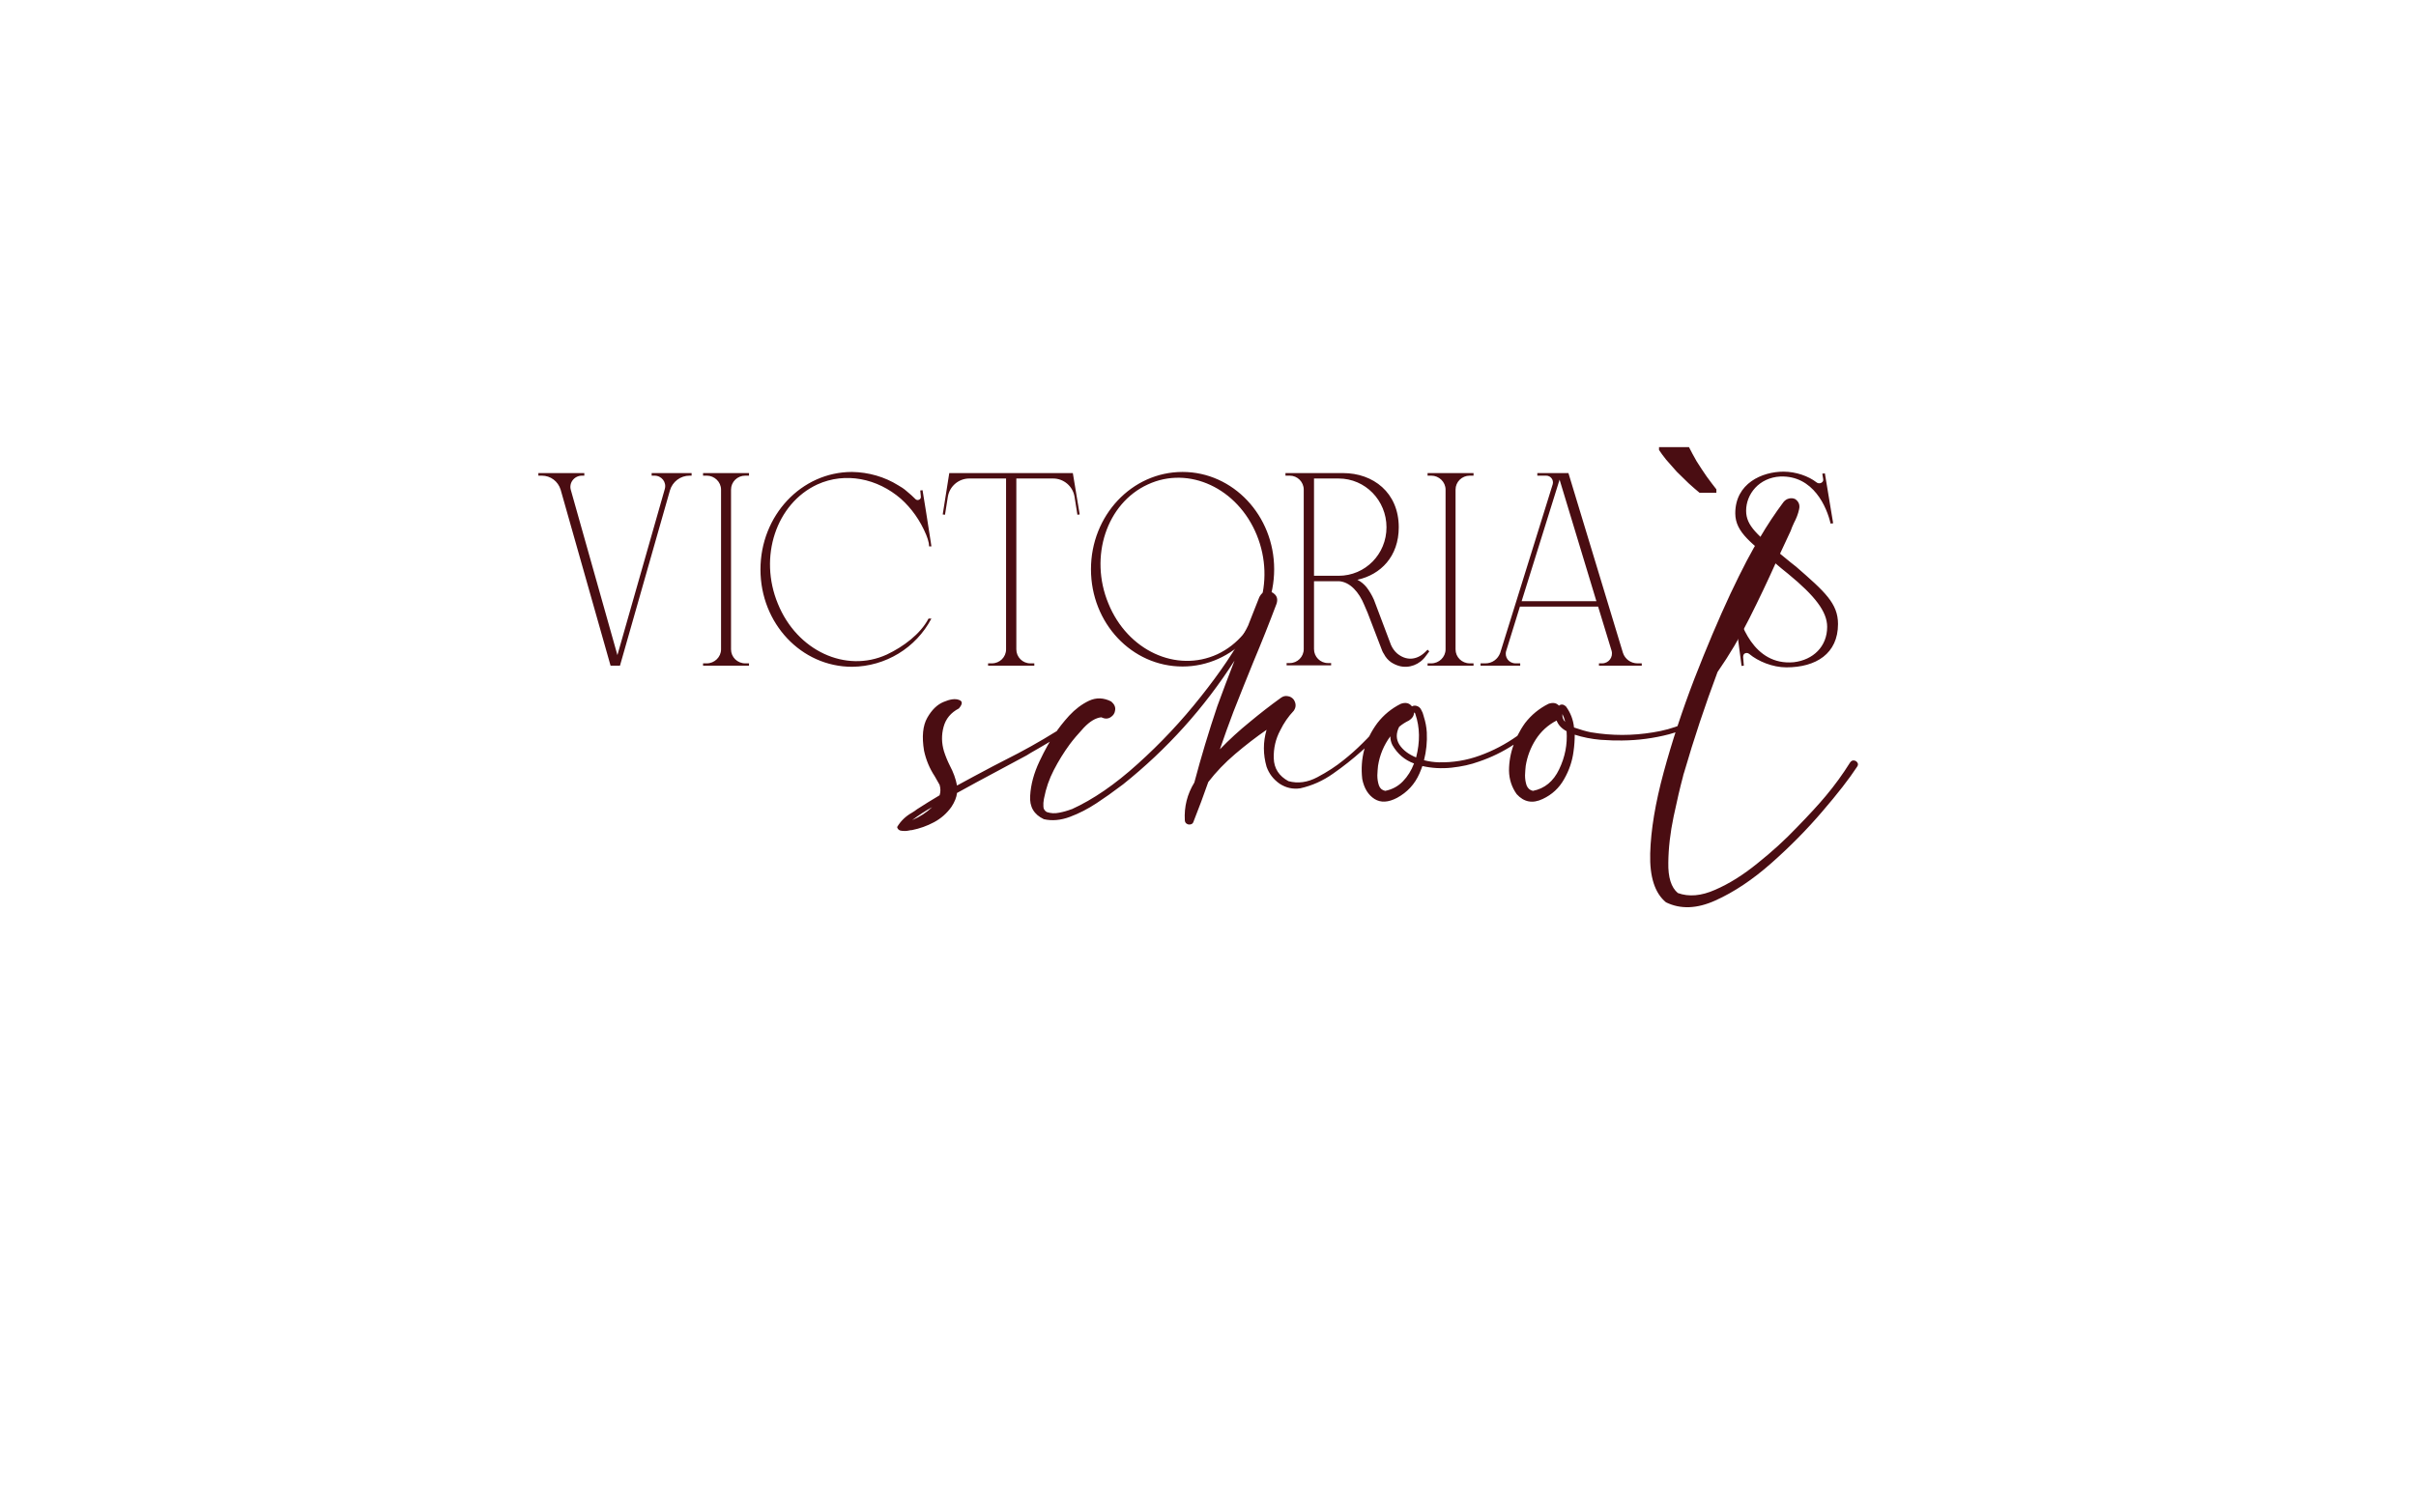
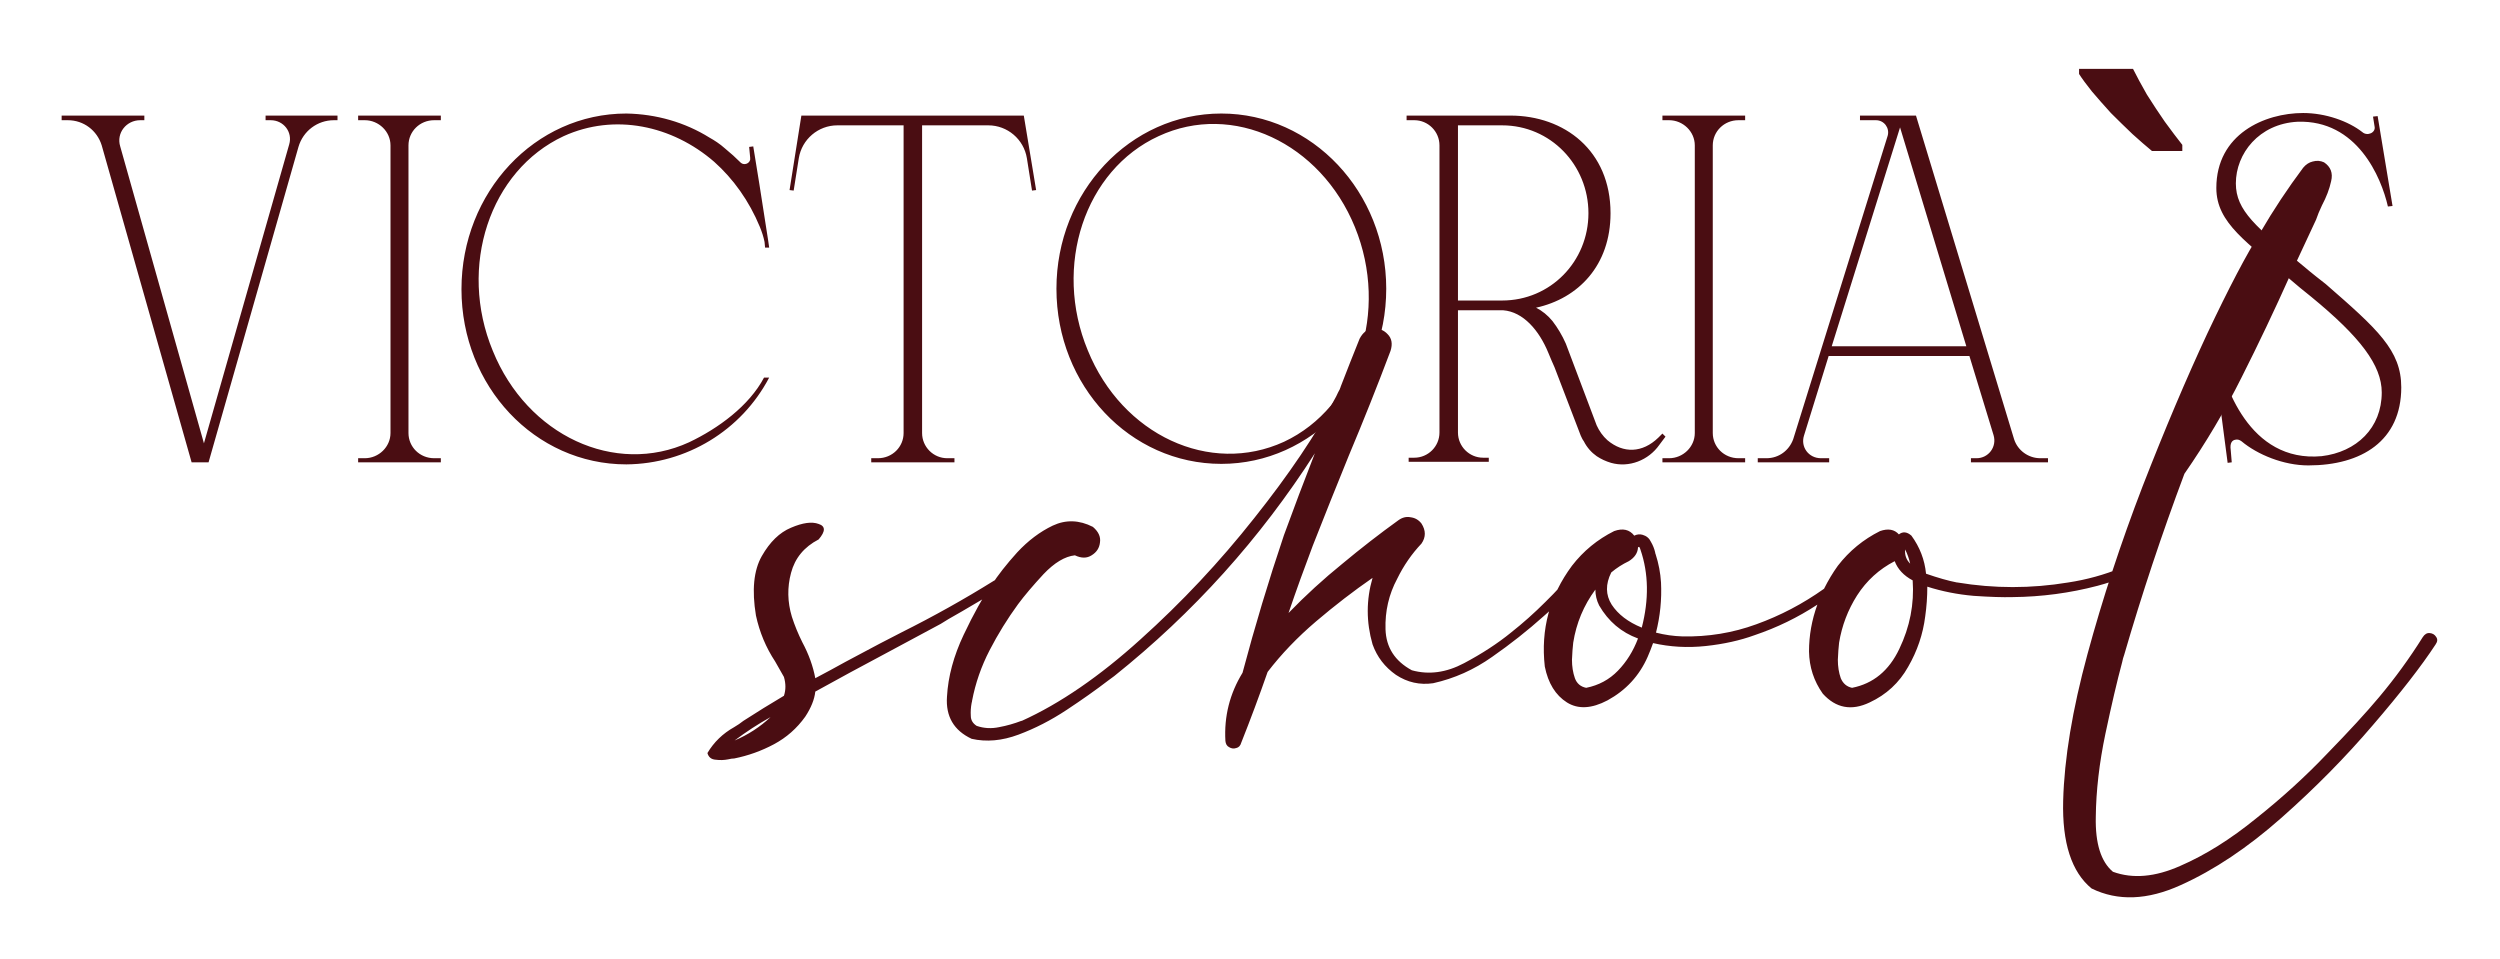
- <svg xmlns="http://www.w3.org/2000/svg" width="254" height="159" viewBox="0 0 254 159" fill="none">
+ <svg xmlns="http://www.w3.org/2000/svg" width="146" height="56" viewBox="53 43 146 56" fill="none">
  <path d="M112.43 76.357C112.609 76.406 112.535 76.561 112.21 76.821C111.884 77.082 111.429 77.383 110.843 77.725C110.273 78.066 109.72 78.392 109.183 78.701C108.548 79.059 108.133 79.303 107.938 79.434C106.847 80.019 105.757 80.606 104.666 81.191C103.315 81.908 101.964 82.64 100.613 83.389C100.564 83.844 100.369 84.333 100.027 84.853C99.539 85.537 98.929 86.074 98.196 86.465C97.464 86.856 96.691 87.132 95.877 87.295C95.779 87.295 95.665 87.311 95.535 87.344C95.291 87.393 95.047 87.401 94.803 87.368C94.542 87.352 94.38 87.222 94.314 86.978C94.689 86.343 95.21 85.838 95.877 85.464C96.072 85.35 96.251 85.228 96.414 85.098C97.195 84.593 97.985 84.105 98.782 83.633C98.896 83.291 98.896 82.925 98.782 82.534C98.62 82.241 98.449 81.94 98.269 81.631C97.732 80.817 97.358 79.922 97.147 78.945C96.902 77.464 97.016 76.309 97.488 75.478C97.96 74.648 98.53 74.095 99.197 73.818C99.881 73.525 100.418 73.452 100.809 73.599C101.215 73.729 101.215 74.03 100.809 74.502C99.962 74.941 99.425 75.592 99.197 76.455C98.969 77.301 98.986 78.156 99.246 79.019C99.409 79.523 99.612 80.019 99.856 80.508C100.231 81.208 100.483 81.908 100.613 82.607C101.199 82.298 101.785 81.981 102.371 81.655C102.615 81.525 102.859 81.395 103.104 81.265C103.95 80.809 104.804 80.361 105.667 79.922C107.522 78.994 109.313 77.993 111.038 76.919C111.136 76.87 111.225 76.813 111.307 76.748C111.486 76.618 111.665 76.512 111.844 76.431C112.023 76.349 112.218 76.325 112.43 76.357ZM98.001 84.878C97.269 85.285 96.569 85.741 95.901 86.245C96.699 85.903 97.399 85.448 98.001 84.878ZM145.56 76.138C145.641 76.219 145.682 76.317 145.682 76.431C145.698 76.528 145.665 76.618 145.584 76.699C144.933 77.35 144.274 77.977 143.606 78.579C143.46 78.709 143.313 78.84 143.167 78.97C142.223 79.816 141.214 80.614 140.14 81.362C139.082 82.111 137.934 82.624 136.697 82.9C135.916 83.014 135.192 82.852 134.524 82.412C133.873 81.956 133.418 81.362 133.157 80.63C132.783 79.328 132.783 78.034 133.157 76.748C132.05 77.513 130.952 78.359 129.861 79.287C128.771 80.215 127.827 81.2 127.029 82.241C126.541 83.641 126.028 85.016 125.491 86.367C125.442 86.546 125.345 86.652 125.198 86.685C125.052 86.733 124.913 86.717 124.783 86.636C124.653 86.571 124.58 86.449 124.563 86.269C124.482 84.837 124.816 83.511 125.564 82.29C126.281 79.588 127.086 76.911 127.981 74.258C128.551 72.695 129.153 71.1 129.788 69.473C126.598 74.453 122.692 78.791 118.069 82.485C117.955 82.567 117.833 82.656 117.703 82.754C117.003 83.291 116.198 83.861 115.286 84.463C114.375 85.065 113.439 85.545 112.479 85.903C111.518 86.261 110.607 86.343 109.744 86.147C108.702 85.659 108.222 84.837 108.304 83.682C108.369 82.51 108.694 81.305 109.28 80.068C109.866 78.831 110.403 77.871 110.892 77.188C111.282 76.585 111.787 75.942 112.405 75.259C113.04 74.575 113.732 74.054 114.48 73.696C115.245 73.338 116.027 73.363 116.824 73.769C117.15 74.046 117.288 74.347 117.239 74.673C117.207 74.998 117.044 75.251 116.751 75.43C116.474 75.609 116.149 75.609 115.774 75.43C115.188 75.495 114.578 75.861 113.943 76.528C113.325 77.196 112.828 77.782 112.454 78.286C111.836 79.132 111.282 80.028 110.794 80.972C110.306 81.916 109.964 82.9 109.769 83.926C109.769 83.958 109.76 83.999 109.744 84.048C109.695 84.308 109.679 84.561 109.695 84.805C109.695 85.049 109.809 85.244 110.037 85.391C110.46 85.537 110.9 85.561 111.355 85.464C111.795 85.382 112.226 85.26 112.649 85.098C112.649 85.098 112.658 85.098 112.674 85.098C114.904 84.088 117.215 82.502 119.607 80.337C122.016 78.172 124.23 75.812 126.248 73.257C128.283 70.701 129.878 68.333 131.033 66.152C131.098 66.006 131.172 65.859 131.253 65.713C131.253 65.697 131.253 65.689 131.253 65.689C131.269 65.672 131.277 65.656 131.277 65.64C131.277 65.623 131.285 65.599 131.302 65.566C131.66 64.639 132.026 63.711 132.4 62.783C132.596 62.409 132.856 62.214 133.182 62.197C133.523 62.165 133.808 62.27 134.036 62.515C134.28 62.759 134.337 63.084 134.207 63.491C133.442 65.526 132.628 67.568 131.766 69.619C131.049 71.377 130.35 73.127 129.666 74.868C129.178 76.154 128.706 77.464 128.25 78.799C129.243 77.773 130.293 76.813 131.399 75.918C132.474 75.023 133.564 74.176 134.671 73.379C134.899 73.216 135.135 73.159 135.379 73.208C135.639 73.241 135.851 73.363 136.014 73.574C136.274 73.981 136.274 74.372 136.014 74.746C135.444 75.348 134.972 76.032 134.598 76.797C134.109 77.708 133.882 78.693 133.914 79.751C133.947 80.809 134.459 81.606 135.452 82.144C136.445 82.42 137.462 82.282 138.504 81.728C139.546 81.175 140.457 80.581 141.238 79.946C141.938 79.393 142.605 78.799 143.24 78.164C143.875 77.546 144.469 76.894 145.022 76.211C145.104 76.13 145.193 76.081 145.291 76.064C145.389 76.048 145.478 76.073 145.56 76.138ZM177.249 76.309C177.265 76.374 177.257 76.447 177.225 76.528C177.208 76.593 177.168 76.642 177.103 76.675C176.582 76.886 176.045 77.065 175.491 77.212C173.88 77.635 172.228 77.855 170.535 77.871C169.965 77.887 169.209 77.863 168.265 77.798C167.321 77.716 166.417 77.537 165.555 77.261C165.555 77.847 165.514 78.424 165.433 78.994C165.302 80.036 164.969 81.02 164.432 81.948C163.911 82.876 163.162 83.568 162.186 84.023C161.128 84.528 160.216 84.357 159.451 83.511C158.93 82.778 158.662 81.956 158.646 81.045C158.646 80.117 158.808 79.206 159.134 78.311C157.994 79.059 156.774 79.653 155.472 80.093C154.625 80.402 153.673 80.614 152.615 80.728C151.557 80.841 150.532 80.784 149.539 80.557C149.441 80.833 149.336 81.102 149.222 81.362C148.733 82.469 147.952 83.315 146.878 83.901C145.95 84.39 145.161 84.43 144.51 84.023C143.842 83.6 143.411 82.9 143.216 81.924C142.972 79.759 143.501 77.798 144.803 76.04C145.47 75.177 146.292 74.502 147.269 74.014C147.773 73.835 148.164 73.924 148.44 74.282C148.603 74.201 148.766 74.185 148.929 74.233C149.157 74.299 149.319 74.437 149.417 74.648C149.531 74.844 149.612 75.047 149.661 75.259C149.661 75.291 149.669 75.324 149.686 75.356C149.865 75.91 149.97 76.463 150.003 77.017C150.052 78.009 149.954 78.986 149.71 79.946C150.215 80.076 150.727 80.15 151.248 80.166C152.745 80.199 154.186 79.963 155.569 79.458C156.969 78.954 158.287 78.262 159.524 77.383C159.769 76.894 160.037 76.447 160.33 76.04C160.997 75.177 161.819 74.502 162.796 74.014C163.268 73.851 163.634 73.916 163.895 74.209C164.122 74.03 164.367 74.054 164.627 74.282C165.115 74.95 165.4 75.69 165.481 76.504C166.181 76.748 166.784 76.919 167.288 77.017C167.304 77.017 167.312 77.017 167.312 77.017C169.461 77.375 171.618 77.375 173.782 77.017C174.856 76.854 175.89 76.569 176.883 76.162C176.948 76.13 177.013 76.13 177.078 76.162C177.16 76.178 177.216 76.227 177.249 76.309ZM148.88 79.653C149.303 78.009 149.279 76.496 148.807 75.112C148.79 75.047 148.766 74.99 148.733 74.941C148.733 74.941 148.725 74.941 148.709 74.941C148.693 74.941 148.676 74.95 148.66 74.966C148.644 75.291 148.465 75.56 148.123 75.772C147.749 75.951 147.407 76.17 147.098 76.431C146.756 77.114 146.764 77.741 147.122 78.311C147.496 78.88 148.082 79.328 148.88 79.653ZM145.633 83.169C146.365 83.022 146.984 82.689 147.488 82.168C147.993 81.647 148.383 81.02 148.66 80.288C147.684 79.93 146.927 79.287 146.39 78.359C146.243 78.066 146.17 77.757 146.17 77.432C145.486 78.359 145.055 79.393 144.876 80.532C144.843 80.809 144.819 81.143 144.803 81.533C144.803 81.924 144.86 82.282 144.974 82.607C145.088 82.917 145.307 83.104 145.633 83.169ZM164.261 75.088C164.228 75.413 164.326 75.69 164.554 75.918C164.489 75.625 164.391 75.348 164.261 75.088ZM161.16 83.169C162.397 82.925 163.317 82.168 163.919 80.898C164.537 79.613 164.798 78.278 164.7 76.894C164.179 76.618 163.829 76.243 163.65 75.772C162.739 76.243 162.007 76.911 161.453 77.773C160.916 78.62 160.566 79.539 160.403 80.532C160.371 80.809 160.346 81.143 160.33 81.533C160.33 81.924 160.387 82.282 160.501 82.607C160.631 82.917 160.851 83.104 161.16 83.169ZM194.485 80.215C194.599 80.036 194.738 79.954 194.9 79.971C195.063 79.987 195.185 80.06 195.267 80.19C195.364 80.321 195.356 80.467 195.242 80.63C194.412 81.899 193.191 83.47 191.58 85.342C189.985 87.213 188.203 89.02 186.233 90.762C184.264 92.503 182.303 93.814 180.35 94.692C178.413 95.571 176.679 95.636 175.149 94.888C173.978 93.927 173.424 92.218 173.489 89.761C173.554 87.303 174.026 84.455 174.905 81.216C175.784 77.977 176.858 74.705 178.128 71.401C179.414 68.097 180.675 65.119 181.912 62.466C183.165 59.813 184.199 57.843 185.013 56.558C185.761 55.272 186.591 54.019 187.503 52.798C187.666 52.602 187.853 52.48 188.064 52.432C188.292 52.367 188.512 52.383 188.724 52.48C189.114 52.741 189.253 53.107 189.139 53.579C189.041 54.035 188.862 54.507 188.602 54.995C188.455 55.304 188.341 55.581 188.26 55.825C187.755 56.899 187.251 57.982 186.746 59.072C185.851 61.074 184.907 63.06 183.914 65.029C182.938 66.982 181.823 68.862 180.569 70.669C179.251 74.185 178.079 77.708 177.054 81.24C177.005 81.37 176.964 81.517 176.932 81.68C176.639 82.77 176.313 84.162 175.955 85.855C175.597 87.564 175.41 89.183 175.394 90.713C175.361 92.259 175.695 93.325 176.395 93.911C177.55 94.334 178.86 94.22 180.325 93.569C181.79 92.935 183.271 92.007 184.769 90.786C186.282 89.582 187.666 88.32 188.919 87.002C190.188 85.7 191.198 84.601 191.946 83.706C192.874 82.599 193.72 81.436 194.485 80.215Z" fill="#4A0D12" />
  <path d="M72.71 49.75V50.02H72.5C71.54 50.02 70.7 50.65 70.43 51.58L65.18 70H64.19L58.94 51.49C58.67 50.62 57.89 50.02 56.96 50.02H56.6V49.75H61.43V50.02H61.19C60.38 50.02 59.78 50.77 60.02 51.55L64.91 68.89L69.89 51.43C70.1 50.71 69.56 50.02 68.81 50.02H68.51V49.75H72.71ZM76.855 68.29C76.855 69.1 77.514 69.76 78.355 69.76H78.745V70H73.915V69.76H74.305C75.115 69.76 75.805 69.1 75.805 68.29V51.49C75.805 50.68 75.115 50.02 74.305 50.02H73.915V49.75H78.745V50.02H78.355C77.514 50.02 76.855 50.68 76.855 51.49V68.29ZM93.24 68.83C94.95 68.02 96.75 66.7 97.62 65.05H97.92C96.3 68.14 93.09 70.09 89.58 70.12C84.24 70.12 79.95 65.56 79.95 59.89C79.95 54.22 84.24 49.63 89.58 49.63C91.32 49.66 93 50.14 94.44 51.04C94.71 51.19 95.04 51.4 95.34 51.67C95.67 51.94 95.97 52.21 96.27 52.51C96.45 52.66 96.75 52.57 96.81 52.33C96.81 52.3 96.81 52.24 96.81 52.21L96.75 51.58L96.99 51.55L97.35 53.77L97.86 57.04L97.92 57.46H97.68L97.65 57.13C97.59 56.83 97.5 56.56 97.38 56.26C96.75 54.73 95.82 53.44 94.71 52.45C92.25 50.32 88.89 49.6 85.92 50.95C81.6 52.96 79.74 58.57 81.78 63.49C83.79 68.44 88.92 70.81 93.24 68.83ZM112.79 49.75L113.51 54.1L113.27 54.13L112.97 52.24C112.79 51.13 111.83 50.32 110.72 50.32H106.85V68.29C106.85 69.1 107.51 69.76 108.32 69.76H108.74V70H103.88V69.76H104.27C105.11 69.76 105.77 69.1 105.77 68.29V50.32H101.9C100.79 50.32 99.83 51.13 99.65 52.24L99.35 54.13L99.11 54.1L99.8 49.75H112.79ZM124.326 49.63C129.636 49.63 133.956 54.22 133.956 59.86C133.956 65.53 129.636 70.09 124.326 70.09C118.986 70.09 114.696 65.53 114.696 59.86C114.696 54.22 118.986 49.63 124.326 49.63ZM127.986 68.8C132.276 66.79 134.136 61.18 132.126 56.26C130.116 51.34 124.986 48.94 120.666 50.95C116.346 52.93 114.486 58.54 116.526 63.46C118.536 68.41 123.666 70.78 127.986 68.8ZM135.595 50.02C134.785 50.02 135.145 50.02 135.145 50.02V49.75H141.205C144.355 49.75 147.055 51.79 147.055 55.45C147.055 58.51 145.165 60.43 142.705 60.97C143.065 61.15 143.395 61.42 143.665 61.75C143.965 62.14 144.235 62.59 144.445 63.07L146.245 67.84C146.395 68.17 146.605 68.47 146.875 68.71C147.805 69.49 148.915 69.46 149.845 68.56L150.085 68.32L150.265 68.5L149.905 68.98C149.275 69.88 148.135 70.33 147.085 70.03C146.785 69.94 146.515 69.82 146.245 69.64C145.945 69.43 145.675 69.13 145.495 68.77C145.405 68.65 145.375 68.56 145.315 68.44L143.785 64.45C143.665 64.18 143.545 63.91 143.425 63.61C142.885 62.29 141.955 61.21 140.785 61.12H138.145V68.26C138.145 69.07 138.805 69.73 139.615 69.73H139.945V69.97H135.265V69.73H135.595C136.405 69.73 137.065 69.07 137.065 68.26V51.49C137.065 50.68 136.405 50.02 135.595 50.02ZM138.145 60.55H140.725C143.545 60.55 145.765 58.27 145.765 55.45C145.765 52.63 143.545 50.32 140.725 50.32H138.145V60.55ZM153.026 68.29C153.026 69.1 153.686 69.76 154.526 69.76H154.916V70H150.086V69.76H150.476C151.286 69.76 151.976 69.1 151.976 68.29V51.49C151.976 50.68 151.286 50.02 150.476 50.02H150.086V49.75H154.916V50.02H154.526C153.686 50.02 153.026 50.68 153.026 51.49V68.29ZM172.153 69.76H172.603V70H168.103V69.76H168.433C169.123 69.76 169.633 69.1 169.423 68.41L168.013 63.79H159.793L158.353 68.44C158.143 69.1 158.623 69.76 159.343 69.76H159.823V70H155.653V69.76H156.163C156.883 69.76 157.483 69.31 157.723 68.65L163.243 50.92C163.363 50.47 163.033 50.02 162.553 50.02H161.623V49.75H164.893L170.623 68.65C170.833 69.31 171.463 69.76 172.153 69.76ZM159.973 63.22H167.833L163.963 50.44L159.973 63.22ZM177.567 47.02C177.787 47.46 178.057 47.96 178.377 48.52C178.717 49.06 179.067 49.59 179.427 50.11C179.807 50.63 180.147 51.08 180.447 51.46V51.82H178.677C178.337 51.54 177.957 51.21 177.537 50.83C177.117 50.43 176.697 50.02 176.277 49.6C175.877 49.16 175.507 48.74 175.167 48.34C174.847 47.94 174.597 47.6 174.417 47.32V47.02H177.567ZM188.824 59.59C191.854 62.23 193.234 63.46 193.234 65.62C193.234 68.74 190.924 70.18 187.804 70.18C186.364 70.18 184.834 69.55 183.904 68.77C183.784 68.68 183.664 68.65 183.544 68.68C183.364 68.71 183.214 68.86 183.274 69.28L183.334 70L183.094 70.03L182.254 63.61H182.314L182.494 63.58C182.854 65.41 184.324 70.03 188.584 69.64C190.624 69.4 192.094 67.99 192.094 65.92C192.094 64.33 190.834 62.68 187.984 60.34C187.714 60.13 186.874 59.44 186.784 59.35C184.264 57.16 182.434 56.05 182.434 53.98C182.434 50.83 185.254 49.6 187.504 49.6C188.824 49.6 190.144 50.08 190.954 50.71C191.254 50.98 191.764 50.74 191.674 50.38L191.584 49.81L191.854 49.78L192.724 55.03L192.454 55.06C192.064 53.35 190.654 49.99 187.174 50.11C184.924 50.23 183.574 51.97 183.574 53.71C183.574 55.3 184.744 56.26 187.594 58.6C187.864 58.84 188.704 59.5 188.824 59.59Z" fill="#4A0D12" />
</svg>
